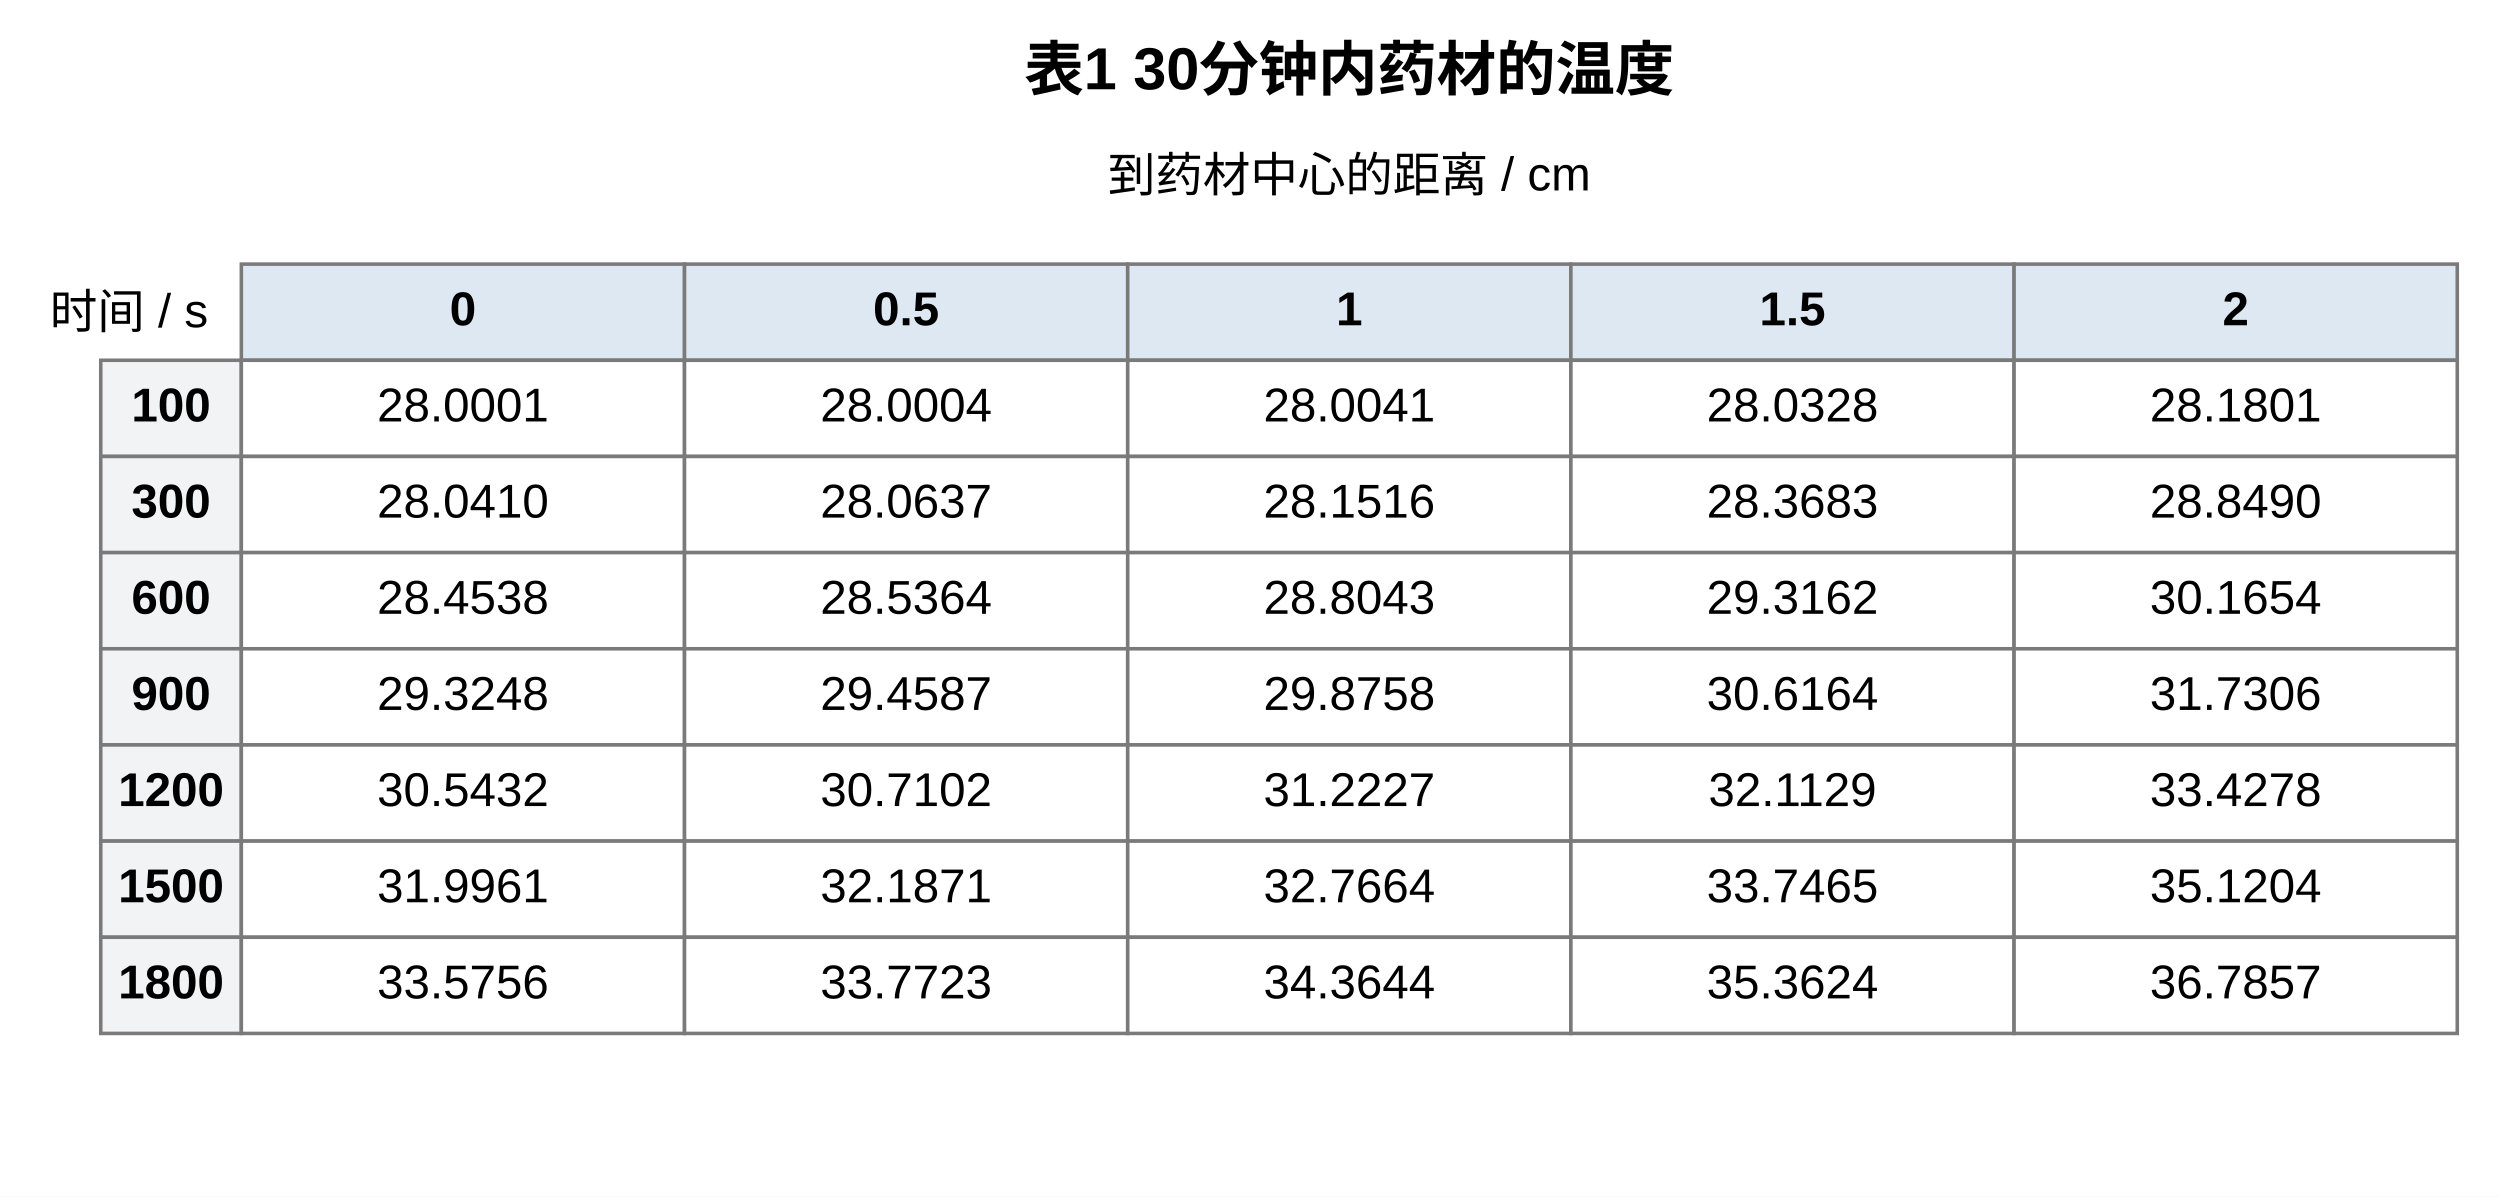
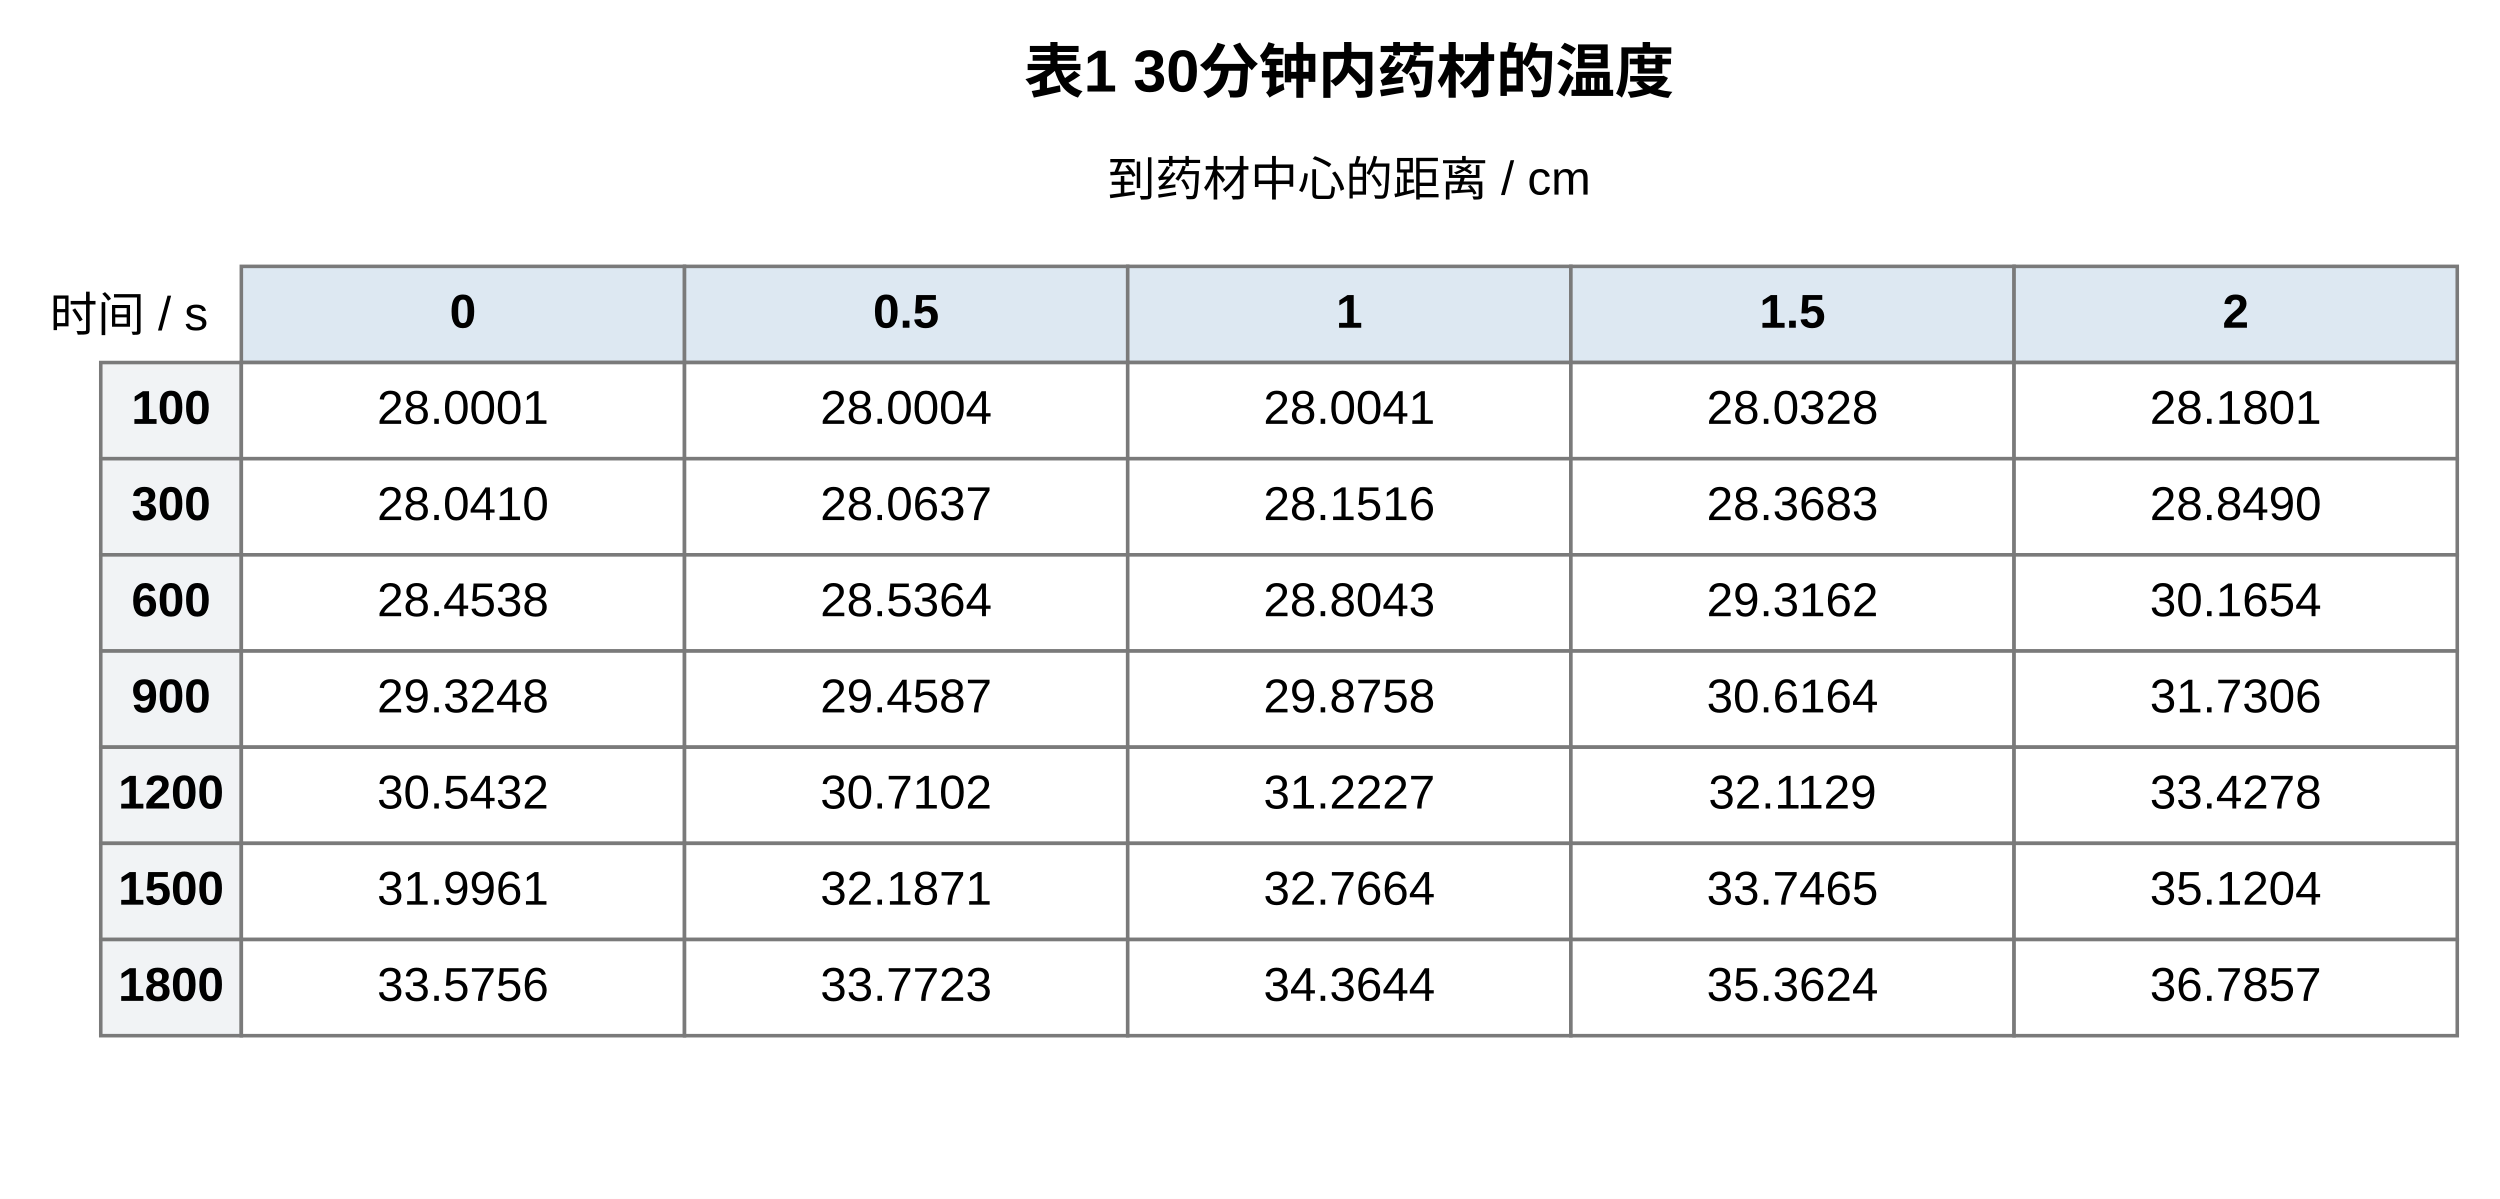
- <svg xmlns="http://www.w3.org/2000/svg" width="421.158pt" height="201.595pt" viewBox="0 0 421.158 201.595" version="1.1">
+ <svg xmlns="http://www.w3.org/2000/svg" width="421.158pt" height="201.974pt" viewBox="0 0 421.158 201.974" version="1.1">
  <defs>
    <style type="text/css">*{stroke-linejoin: round; stroke-linecap: butt}</style>
  </defs>
  <g id="figure_1">
    <g id="patch_1">
-       <path d="M 0 201.595  L 421.158 201.595  L 421.158 0  L 0 0  z " style="fill: #ffffff" />
+       <path d="M 0 201.974  L 421.158 201.974  L 421.158 0  L 0 0  z " style="fill: #ffffff" />
    </g>
    <g id="axes_1">
      <g id="table_1">
        <g id="patch_2">
-           <path d="M 40.656 60.694  L 115.316 60.694  L 115.316 44.494  L 40.656 44.494  z " style="fill: #dde8f2; stroke: #7a7a7a; stroke-width: 0.6; stroke-linejoin: miter" />
+           <path d="M 40.656 61.074  L 115.316 61.074  L 115.316 44.874  L 40.656 44.874  z " style="fill: #dde8f2; stroke: #7a7a7a; stroke-width: 0.6; stroke-linejoin: miter" />
        </g>
        <g id="text_1">
-           <text style="font-weight: 700; font-size: 8px; font-family: 'Microsoft YaHei', 'SimHei', 'Arial', 'DejaVu Sans', sans-serif; text-anchor: middle" x="77.986" y="54.797" transform="rotate(-0 77.98598 54.79727)">0</text>
+           <text style="font-weight: 700; font-size: 8px; font-family: 'Microsoft YaHei', 'SimHei', 'Arial', 'DejaVu Sans', sans-serif; text-anchor: middle" x="77.986" y="55.208" transform="rotate(-0 77.98598 55.20821)">0</text>
        </g>
        <g id="patch_3">
-           <path d="M 115.316 60.694  L 189.977 60.694  L 189.977 44.494  L 115.316 44.494  z " style="fill: #dde8f2; stroke: #7a7a7a; stroke-width: 0.6; stroke-linejoin: miter" />
+           <path d="M 115.316 61.074  L 189.977 61.074  L 189.977 44.874  L 115.316 44.874  z " style="fill: #dde8f2; stroke: #7a7a7a; stroke-width: 0.6; stroke-linejoin: miter" />
        </g>
        <g id="text_2">
-           <text style="font-weight: 700; font-size: 8px; font-family: 'Microsoft YaHei', 'SimHei', 'Arial', 'DejaVu Sans', sans-serif; text-anchor: middle" x="152.646" y="54.797" transform="rotate(-0 152.6464 54.79727)">0.5</text>
+           <text style="font-weight: 700; font-size: 8px; font-family: 'Microsoft YaHei', 'SimHei', 'Arial', 'DejaVu Sans', sans-serif; text-anchor: middle" x="152.646" y="55.208" transform="rotate(-0 152.6464 55.20821)">0.5</text>
        </g>
        <g id="patch_4">
-           <path d="M 189.977 60.694  L 264.637 60.694  L 264.637 44.494  L 189.977 44.494  z " style="fill: #dde8f2; stroke: #7a7a7a; stroke-width: 0.6; stroke-linejoin: miter" />
+           <path d="M 189.977 61.074  L 264.637 61.074  L 264.637 44.874  L 189.977 44.874  z " style="fill: #dde8f2; stroke: #7a7a7a; stroke-width: 0.6; stroke-linejoin: miter" />
        </g>
        <g id="text_3">
-           <text style="font-weight: 700; font-size: 8px; font-family: 'Microsoft YaHei', 'SimHei', 'Arial', 'DejaVu Sans', sans-serif; text-anchor: middle" x="227.307" y="54.797" transform="rotate(-0 227.3068 54.79727)">1</text>
+           <text style="font-weight: 700; font-size: 8px; font-family: 'Microsoft YaHei', 'SimHei', 'Arial', 'DejaVu Sans', sans-serif; text-anchor: middle" x="227.307" y="55.208" transform="rotate(-0 227.3068 55.20821)">1</text>
        </g>
        <g id="patch_5">
-           <path d="M 264.637 60.694  L 339.297 60.694  L 339.297 44.494  L 264.637 44.494  z " style="fill: #dde8f2; stroke: #7a7a7a; stroke-width: 0.6; stroke-linejoin: miter" />
+           <path d="M 264.637 61.074  L 339.297 61.074  L 339.297 44.874  L 264.637 44.874  z " style="fill: #dde8f2; stroke: #7a7a7a; stroke-width: 0.6; stroke-linejoin: miter" />
        </g>
        <g id="text_4">
-           <text style="font-weight: 700; font-size: 8px; font-family: 'Microsoft YaHei', 'SimHei', 'Arial', 'DejaVu Sans', sans-serif; text-anchor: middle" x="301.967" y="54.797" transform="rotate(-0 301.9672 54.79727)">1.5</text>
+           <text style="font-weight: 700; font-size: 8px; font-family: 'Microsoft YaHei', 'SimHei', 'Arial', 'DejaVu Sans', sans-serif; text-anchor: middle" x="301.967" y="55.208" transform="rotate(-0 301.9672 55.20821)">1.5</text>
        </g>
        <g id="patch_6">
-           <path d="M 339.297 60.694  L 413.958 60.694  L 413.958 44.494  L 339.297 44.494  z " style="fill: #dde8f2; stroke: #7a7a7a; stroke-width: 0.6; stroke-linejoin: miter" />
+           <path d="M 339.297 61.074  L 413.958 61.074  L 413.958 44.874  L 339.297 44.874  z " style="fill: #dde8f2; stroke: #7a7a7a; stroke-width: 0.6; stroke-linejoin: miter" />
        </g>
        <g id="text_5">
-           <text style="font-weight: 700; font-size: 8px; font-family: 'Microsoft YaHei', 'SimHei', 'Arial', 'DejaVu Sans', sans-serif; text-anchor: middle" x="376.628" y="54.797" transform="rotate(-0 376.6276 54.79727)">2</text>
+           <text style="font-weight: 700; font-size: 8px; font-family: 'Microsoft YaHei', 'SimHei', 'Arial', 'DejaVu Sans', sans-serif; text-anchor: middle" x="376.628" y="55.208" transform="rotate(-0 376.6276 55.20821)">2</text>
        </g>
        <g id="patch_7">
-           <path d="M 16.974 76.894  L 40.656 76.894  L 40.656 60.694  L 16.974 60.694  z " style="fill: #f1f3f5; stroke: #7a7a7a; stroke-width: 0.6; stroke-linejoin: miter" />
+           <path d="M 16.974 77.274  L 40.656 77.274  L 40.656 61.074  L 16.974 61.074  z " style="fill: #f1f3f5; stroke: #7a7a7a; stroke-width: 0.6; stroke-linejoin: miter" />
        </g>
        <g id="text_6">
-           <text style="font-weight: 700; font-size: 8px; font-family: 'Microsoft YaHei', 'SimHei', 'Arial', 'DejaVu Sans', sans-serif; text-anchor: middle" x="28.815" y="70.997" transform="rotate(-0 28.81478 70.99728)">100</text>
+           <text style="font-weight: 700; font-size: 8px; font-family: 'Microsoft YaHei', 'SimHei', 'Arial', 'DejaVu Sans', sans-serif; text-anchor: middle" x="28.815" y="71.408" transform="rotate(-0 28.81478 71.40821)">100</text>
        </g>
        <g id="patch_8">
-           <path d="M 40.656 76.894  L 115.316 76.894  L 115.316 60.694  L 40.656 60.694  z " style="fill: #ffffff; stroke: #7a7a7a; stroke-width: 0.6; stroke-linejoin: miter" />
+           <path d="M 40.656 77.274  L 115.316 77.274  L 115.316 61.074  L 40.656 61.074  z " style="fill: #ffffff; stroke: #7a7a7a; stroke-width: 0.6; stroke-linejoin: miter" />
        </g>
        <g id="text_7">
-           <text style="font-size: 8px; font-family: 'Microsoft YaHei', 'SimHei', 'Arial', 'DejaVu Sans', sans-serif; text-anchor: middle" x="77.986" y="70.997" transform="rotate(-0 77.98598 70.99728)">28.0001</text>
+           <text style="font-size: 8px; font-family: 'Microsoft YaHei', 'SimHei', 'Arial', 'DejaVu Sans', sans-serif; text-anchor: middle" x="77.986" y="71.408" transform="rotate(-0 77.98598 71.40821)">28.0001</text>
        </g>
        <g id="patch_9">
-           <path d="M 115.316 76.894  L 189.977 76.894  L 189.977 60.694  L 115.316 60.694  z " style="fill: #ffffff; stroke: #7a7a7a; stroke-width: 0.6; stroke-linejoin: miter" />
+           <path d="M 115.316 77.274  L 189.977 77.274  L 189.977 61.074  L 115.316 61.074  z " style="fill: #ffffff; stroke: #7a7a7a; stroke-width: 0.6; stroke-linejoin: miter" />
        </g>
        <g id="text_8">
-           <text style="font-size: 8px; font-family: 'Microsoft YaHei', 'SimHei', 'Arial', 'DejaVu Sans', sans-serif; text-anchor: middle" x="152.646" y="70.997" transform="rotate(-0 152.6464 70.99728)">28.0004</text>
+           <text style="font-size: 8px; font-family: 'Microsoft YaHei', 'SimHei', 'Arial', 'DejaVu Sans', sans-serif; text-anchor: middle" x="152.646" y="71.408" transform="rotate(-0 152.6464 71.40821)">28.0004</text>
        </g>
        <g id="patch_10">
-           <path d="M 189.977 76.894  L 264.637 76.894  L 264.637 60.694  L 189.977 60.694  z " style="fill: #ffffff; stroke: #7a7a7a; stroke-width: 0.6; stroke-linejoin: miter" />
+           <path d="M 189.977 77.274  L 264.637 77.274  L 264.637 61.074  L 189.977 61.074  z " style="fill: #ffffff; stroke: #7a7a7a; stroke-width: 0.6; stroke-linejoin: miter" />
        </g>
        <g id="text_9">
-           <text style="font-size: 8px; font-family: 'Microsoft YaHei', 'SimHei', 'Arial', 'DejaVu Sans', sans-serif; text-anchor: middle" x="227.307" y="70.997" transform="rotate(-0 227.3068 70.99728)">28.0041</text>
+           <text style="font-size: 8px; font-family: 'Microsoft YaHei', 'SimHei', 'Arial', 'DejaVu Sans', sans-serif; text-anchor: middle" x="227.307" y="71.408" transform="rotate(-0 227.3068 71.40821)">28.0041</text>
        </g>
        <g id="patch_11">
-           <path d="M 264.637 76.894  L 339.297 76.894  L 339.297 60.694  L 264.637 60.694  z " style="fill: #ffffff; stroke: #7a7a7a; stroke-width: 0.6; stroke-linejoin: miter" />
+           <path d="M 264.637 77.274  L 339.297 77.274  L 339.297 61.074  L 264.637 61.074  z " style="fill: #ffffff; stroke: #7a7a7a; stroke-width: 0.6; stroke-linejoin: miter" />
        </g>
        <g id="text_10">
-           <text style="font-size: 8px; font-family: 'Microsoft YaHei', 'SimHei', 'Arial', 'DejaVu Sans', sans-serif; text-anchor: middle" x="301.967" y="70.997" transform="rotate(-0 301.9672 70.99728)">28.0328</text>
+           <text style="font-size: 8px; font-family: 'Microsoft YaHei', 'SimHei', 'Arial', 'DejaVu Sans', sans-serif; text-anchor: middle" x="301.967" y="71.408" transform="rotate(-0 301.9672 71.40821)">28.0328</text>
        </g>
        <g id="patch_12">
-           <path d="M 339.297 76.894  L 413.958 76.894  L 413.958 60.694  L 339.297 60.694  z " style="fill: #ffffff; stroke: #7a7a7a; stroke-width: 0.6; stroke-linejoin: miter" />
+           <path d="M 339.297 77.274  L 413.958 77.274  L 413.958 61.074  L 339.297 61.074  z " style="fill: #ffffff; stroke: #7a7a7a; stroke-width: 0.6; stroke-linejoin: miter" />
        </g>
        <g id="text_11">
-           <text style="font-size: 8px; font-family: 'Microsoft YaHei', 'SimHei', 'Arial', 'DejaVu Sans', sans-serif; text-anchor: middle" x="376.628" y="70.997" transform="rotate(-0 376.6276 70.99728)">28.1801</text>
+           <text style="font-size: 8px; font-family: 'Microsoft YaHei', 'SimHei', 'Arial', 'DejaVu Sans', sans-serif; text-anchor: middle" x="376.628" y="71.408" transform="rotate(-0 376.6276 71.40821)">28.1801</text>
        </g>
        <g id="patch_13">
-           <path d="M 16.974 93.094  L 40.656 93.094  L 40.656 76.894  L 16.974 76.894  z " style="fill: #f1f3f5; stroke: #7a7a7a; stroke-width: 0.6; stroke-linejoin: miter" />
+           <path d="M 16.974 93.474  L 40.656 93.474  L 40.656 77.274  L 16.974 77.274  z " style="fill: #f1f3f5; stroke: #7a7a7a; stroke-width: 0.6; stroke-linejoin: miter" />
        </g>
        <g id="text_12">
-           <text style="font-weight: 700; font-size: 8px; font-family: 'Microsoft YaHei', 'SimHei', 'Arial', 'DejaVu Sans', sans-serif; text-anchor: middle" x="28.815" y="87.197" transform="rotate(-0 28.81478 87.19728)">300</text>
+           <text style="font-weight: 700; font-size: 8px; font-family: 'Microsoft YaHei', 'SimHei', 'Arial', 'DejaVu Sans', sans-serif; text-anchor: middle" x="28.815" y="87.608" transform="rotate(-0 28.81478 87.60821)">300</text>
        </g>
        <g id="patch_14">
-           <path d="M 40.656 93.094  L 115.316 93.094  L 115.316 76.894  L 40.656 76.894  z " style="fill: #ffffff; stroke: #7a7a7a; stroke-width: 0.6; stroke-linejoin: miter" />
+           <path d="M 40.656 93.474  L 115.316 93.474  L 115.316 77.274  L 40.656 77.274  z " style="fill: #ffffff; stroke: #7a7a7a; stroke-width: 0.6; stroke-linejoin: miter" />
        </g>
        <g id="text_13">
-           <text style="font-size: 8px; font-family: 'Microsoft YaHei', 'SimHei', 'Arial', 'DejaVu Sans', sans-serif; text-anchor: middle" x="77.986" y="87.197" transform="rotate(-0 77.98598 87.19728)">28.0410</text>
+           <text style="font-size: 8px; font-family: 'Microsoft YaHei', 'SimHei', 'Arial', 'DejaVu Sans', sans-serif; text-anchor: middle" x="77.986" y="87.608" transform="rotate(-0 77.98598 87.60821)">28.0410</text>
        </g>
        <g id="patch_15">
-           <path d="M 115.316 93.094  L 189.977 93.094  L 189.977 76.894  L 115.316 76.894  z " style="fill: #ffffff; stroke: #7a7a7a; stroke-width: 0.6; stroke-linejoin: miter" />
+           <path d="M 115.316 93.474  L 189.977 93.474  L 189.977 77.274  L 115.316 77.274  z " style="fill: #ffffff; stroke: #7a7a7a; stroke-width: 0.6; stroke-linejoin: miter" />
        </g>
        <g id="text_14">
-           <text style="font-size: 8px; font-family: 'Microsoft YaHei', 'SimHei', 'Arial', 'DejaVu Sans', sans-serif; text-anchor: middle" x="152.646" y="87.197" transform="rotate(-0 152.6464 87.19728)">28.0637</text>
+           <text style="font-size: 8px; font-family: 'Microsoft YaHei', 'SimHei', 'Arial', 'DejaVu Sans', sans-serif; text-anchor: middle" x="152.646" y="87.608" transform="rotate(-0 152.6464 87.60821)">28.0637</text>
        </g>
        <g id="patch_16">
-           <path d="M 189.977 93.094  L 264.637 93.094  L 264.637 76.894  L 189.977 76.894  z " style="fill: #ffffff; stroke: #7a7a7a; stroke-width: 0.6; stroke-linejoin: miter" />
+           <path d="M 189.977 93.474  L 264.637 93.474  L 264.637 77.274  L 189.977 77.274  z " style="fill: #ffffff; stroke: #7a7a7a; stroke-width: 0.6; stroke-linejoin: miter" />
        </g>
        <g id="text_15">
-           <text style="font-size: 8px; font-family: 'Microsoft YaHei', 'SimHei', 'Arial', 'DejaVu Sans', sans-serif; text-anchor: middle" x="227.307" y="87.197" transform="rotate(-0 227.3068 87.19728)">28.1516</text>
+           <text style="font-size: 8px; font-family: 'Microsoft YaHei', 'SimHei', 'Arial', 'DejaVu Sans', sans-serif; text-anchor: middle" x="227.307" y="87.608" transform="rotate(-0 227.3068 87.60821)">28.1516</text>
        </g>
        <g id="patch_17">
-           <path d="M 264.637 93.094  L 339.297 93.094  L 339.297 76.894  L 264.637 76.894  z " style="fill: #ffffff; stroke: #7a7a7a; stroke-width: 0.6; stroke-linejoin: miter" />
+           <path d="M 264.637 93.474  L 339.297 93.474  L 339.297 77.274  L 264.637 77.274  z " style="fill: #ffffff; stroke: #7a7a7a; stroke-width: 0.6; stroke-linejoin: miter" />
        </g>
        <g id="text_16">
-           <text style="font-size: 8px; font-family: 'Microsoft YaHei', 'SimHei', 'Arial', 'DejaVu Sans', sans-serif; text-anchor: middle" x="301.967" y="87.197" transform="rotate(-0 301.9672 87.19728)">28.3683</text>
+           <text style="font-size: 8px; font-family: 'Microsoft YaHei', 'SimHei', 'Arial', 'DejaVu Sans', sans-serif; text-anchor: middle" x="301.967" y="87.608" transform="rotate(-0 301.9672 87.60821)">28.3683</text>
        </g>
        <g id="patch_18">
-           <path d="M 339.297 93.094  L 413.958 93.094  L 413.958 76.894  L 339.297 76.894  z " style="fill: #ffffff; stroke: #7a7a7a; stroke-width: 0.6; stroke-linejoin: miter" />
+           <path d="M 339.297 93.474  L 413.958 93.474  L 413.958 77.274  L 339.297 77.274  z " style="fill: #ffffff; stroke: #7a7a7a; stroke-width: 0.6; stroke-linejoin: miter" />
        </g>
        <g id="text_17">
-           <text style="font-size: 8px; font-family: 'Microsoft YaHei', 'SimHei', 'Arial', 'DejaVu Sans', sans-serif; text-anchor: middle" x="376.628" y="87.197" transform="rotate(-0 376.6276 87.19728)">28.8490</text>
+           <text style="font-size: 8px; font-family: 'Microsoft YaHei', 'SimHei', 'Arial', 'DejaVu Sans', sans-serif; text-anchor: middle" x="376.628" y="87.608" transform="rotate(-0 376.6276 87.60821)">28.8490</text>
        </g>
        <g id="patch_19">
-           <path d="M 16.974 109.294  L 40.656 109.294  L 40.656 93.094  L 16.974 93.094  z " style="fill: #f1f3f5; stroke: #7a7a7a; stroke-width: 0.6; stroke-linejoin: miter" />
+           <path d="M 16.974 109.674  L 40.656 109.674  L 40.656 93.474  L 16.974 93.474  z " style="fill: #f1f3f5; stroke: #7a7a7a; stroke-width: 0.6; stroke-linejoin: miter" />
        </g>
        <g id="text_18">
-           <text style="font-weight: 700; font-size: 8px; font-family: 'Microsoft YaHei', 'SimHei', 'Arial', 'DejaVu Sans', sans-serif; text-anchor: middle" x="28.815" y="103.397" transform="rotate(-0 28.81478 103.3973)">600</text>
+           <text style="font-weight: 700; font-size: 8px; font-family: 'Microsoft YaHei', 'SimHei', 'Arial', 'DejaVu Sans', sans-serif; text-anchor: middle" x="28.815" y="103.808" transform="rotate(-0 28.81478 103.8082)">600</text>
        </g>
        <g id="patch_20">
-           <path d="M 40.656 109.294  L 115.316 109.294  L 115.316 93.094  L 40.656 93.094  z " style="fill: #ffffff; stroke: #7a7a7a; stroke-width: 0.6; stroke-linejoin: miter" />
+           <path d="M 40.656 109.674  L 115.316 109.674  L 115.316 93.474  L 40.656 93.474  z " style="fill: #ffffff; stroke: #7a7a7a; stroke-width: 0.6; stroke-linejoin: miter" />
        </g>
        <g id="text_19">
-           <text style="font-size: 8px; font-family: 'Microsoft YaHei', 'SimHei', 'Arial', 'DejaVu Sans', sans-serif; text-anchor: middle" x="77.986" y="103.397" transform="rotate(-0 77.98598 103.3973)">28.4538</text>
+           <text style="font-size: 8px; font-family: 'Microsoft YaHei', 'SimHei', 'Arial', 'DejaVu Sans', sans-serif; text-anchor: middle" x="77.986" y="103.808" transform="rotate(-0 77.98598 103.8082)">28.4538</text>
        </g>
        <g id="patch_21">
-           <path d="M 115.316 109.294  L 189.977 109.294  L 189.977 93.094  L 115.316 93.094  z " style="fill: #ffffff; stroke: #7a7a7a; stroke-width: 0.6; stroke-linejoin: miter" />
+           <path d="M 115.316 109.674  L 189.977 109.674  L 189.977 93.474  L 115.316 93.474  z " style="fill: #ffffff; stroke: #7a7a7a; stroke-width: 0.6; stroke-linejoin: miter" />
        </g>
        <g id="text_20">
-           <text style="font-size: 8px; font-family: 'Microsoft YaHei', 'SimHei', 'Arial', 'DejaVu Sans', sans-serif; text-anchor: middle" x="152.646" y="103.397" transform="rotate(-0 152.6464 103.3973)">28.5364</text>
+           <text style="font-size: 8px; font-family: 'Microsoft YaHei', 'SimHei', 'Arial', 'DejaVu Sans', sans-serif; text-anchor: middle" x="152.646" y="103.808" transform="rotate(-0 152.6464 103.8082)">28.5364</text>
        </g>
        <g id="patch_22">
-           <path d="M 189.977 109.294  L 264.637 109.294  L 264.637 93.094  L 189.977 93.094  z " style="fill: #ffffff; stroke: #7a7a7a; stroke-width: 0.6; stroke-linejoin: miter" />
+           <path d="M 189.977 109.674  L 264.637 109.674  L 264.637 93.474  L 189.977 93.474  z " style="fill: #ffffff; stroke: #7a7a7a; stroke-width: 0.6; stroke-linejoin: miter" />
        </g>
        <g id="text_21">
-           <text style="font-size: 8px; font-family: 'Microsoft YaHei', 'SimHei', 'Arial', 'DejaVu Sans', sans-serif; text-anchor: middle" x="227.307" y="103.397" transform="rotate(-0 227.3068 103.3973)">28.8043</text>
+           <text style="font-size: 8px; font-family: 'Microsoft YaHei', 'SimHei', 'Arial', 'DejaVu Sans', sans-serif; text-anchor: middle" x="227.307" y="103.808" transform="rotate(-0 227.3068 103.8082)">28.8043</text>
        </g>
        <g id="patch_23">
-           <path d="M 264.637 109.294  L 339.297 109.294  L 339.297 93.094  L 264.637 93.094  z " style="fill: #ffffff; stroke: #7a7a7a; stroke-width: 0.6; stroke-linejoin: miter" />
+           <path d="M 264.637 109.674  L 339.297 109.674  L 339.297 93.474  L 264.637 93.474  z " style="fill: #ffffff; stroke: #7a7a7a; stroke-width: 0.6; stroke-linejoin: miter" />
        </g>
        <g id="text_22">
-           <text style="font-size: 8px; font-family: 'Microsoft YaHei', 'SimHei', 'Arial', 'DejaVu Sans', sans-serif; text-anchor: middle" x="301.967" y="103.397" transform="rotate(-0 301.9672 103.3973)">29.3162</text>
+           <text style="font-size: 8px; font-family: 'Microsoft YaHei', 'SimHei', 'Arial', 'DejaVu Sans', sans-serif; text-anchor: middle" x="301.967" y="103.808" transform="rotate(-0 301.9672 103.8082)">29.3162</text>
        </g>
        <g id="patch_24">
-           <path d="M 339.297 109.294  L 413.958 109.294  L 413.958 93.094  L 339.297 93.094  z " style="fill: #ffffff; stroke: #7a7a7a; stroke-width: 0.6; stroke-linejoin: miter" />
+           <path d="M 339.297 109.674  L 413.958 109.674  L 413.958 93.474  L 339.297 93.474  z " style="fill: #ffffff; stroke: #7a7a7a; stroke-width: 0.6; stroke-linejoin: miter" />
        </g>
        <g id="text_23">
-           <text style="font-size: 8px; font-family: 'Microsoft YaHei', 'SimHei', 'Arial', 'DejaVu Sans', sans-serif; text-anchor: middle" x="376.628" y="103.397" transform="rotate(-0 376.6276 103.3973)">30.1654</text>
+           <text style="font-size: 8px; font-family: 'Microsoft YaHei', 'SimHei', 'Arial', 'DejaVu Sans', sans-serif; text-anchor: middle" x="376.628" y="103.808" transform="rotate(-0 376.6276 103.8082)">30.1654</text>
        </g>
        <g id="patch_25">
-           <path d="M 16.974 125.494  L 40.656 125.494  L 40.656 109.294  L 16.974 109.294  z " style="fill: #f1f3f5; stroke: #7a7a7a; stroke-width: 0.6; stroke-linejoin: miter" />
+           <path d="M 16.974 125.874  L 40.656 125.874  L 40.656 109.674  L 16.974 109.674  z " style="fill: #f1f3f5; stroke: #7a7a7a; stroke-width: 0.6; stroke-linejoin: miter" />
        </g>
        <g id="text_24">
-           <text style="font-weight: 700; font-size: 8px; font-family: 'Microsoft YaHei', 'SimHei', 'Arial', 'DejaVu Sans', sans-serif; text-anchor: middle" x="28.815" y="119.597" transform="rotate(-0 28.81478 119.5973)">900</text>
+           <text style="font-weight: 700; font-size: 8px; font-family: 'Microsoft YaHei', 'SimHei', 'Arial', 'DejaVu Sans', sans-serif; text-anchor: middle" x="28.815" y="120.008" transform="rotate(-0 28.81478 120.0082)">900</text>
        </g>
        <g id="patch_26">
-           <path d="M 40.656 125.494  L 115.316 125.494  L 115.316 109.294  L 40.656 109.294  z " style="fill: #ffffff; stroke: #7a7a7a; stroke-width: 0.6; stroke-linejoin: miter" />
+           <path d="M 40.656 125.874  L 115.316 125.874  L 115.316 109.674  L 40.656 109.674  z " style="fill: #ffffff; stroke: #7a7a7a; stroke-width: 0.6; stroke-linejoin: miter" />
        </g>
        <g id="text_25">
-           <text style="font-size: 8px; font-family: 'Microsoft YaHei', 'SimHei', 'Arial', 'DejaVu Sans', sans-serif; text-anchor: middle" x="77.986" y="119.597" transform="rotate(-0 77.98598 119.5973)">29.3248</text>
+           <text style="font-size: 8px; font-family: 'Microsoft YaHei', 'SimHei', 'Arial', 'DejaVu Sans', sans-serif; text-anchor: middle" x="77.986" y="120.008" transform="rotate(-0 77.98598 120.0082)">29.3248</text>
        </g>
        <g id="patch_27">
-           <path d="M 115.316 125.494  L 189.977 125.494  L 189.977 109.294  L 115.316 109.294  z " style="fill: #ffffff; stroke: #7a7a7a; stroke-width: 0.6; stroke-linejoin: miter" />
+           <path d="M 115.316 125.874  L 189.977 125.874  L 189.977 109.674  L 115.316 109.674  z " style="fill: #ffffff; stroke: #7a7a7a; stroke-width: 0.6; stroke-linejoin: miter" />
        </g>
        <g id="text_26">
-           <text style="font-size: 8px; font-family: 'Microsoft YaHei', 'SimHei', 'Arial', 'DejaVu Sans', sans-serif; text-anchor: middle" x="152.646" y="119.597" transform="rotate(-0 152.6464 119.5973)">29.4587</text>
+           <text style="font-size: 8px; font-family: 'Microsoft YaHei', 'SimHei', 'Arial', 'DejaVu Sans', sans-serif; text-anchor: middle" x="152.646" y="120.008" transform="rotate(-0 152.6464 120.0082)">29.4587</text>
        </g>
        <g id="patch_28">
-           <path d="M 189.977 125.494  L 264.637 125.494  L 264.637 109.294  L 189.977 109.294  z " style="fill: #ffffff; stroke: #7a7a7a; stroke-width: 0.6; stroke-linejoin: miter" />
+           <path d="M 189.977 125.874  L 264.637 125.874  L 264.637 109.674  L 189.977 109.674  z " style="fill: #ffffff; stroke: #7a7a7a; stroke-width: 0.6; stroke-linejoin: miter" />
        </g>
        <g id="text_27">
-           <text style="font-size: 8px; font-family: 'Microsoft YaHei', 'SimHei', 'Arial', 'DejaVu Sans', sans-serif; text-anchor: middle" x="227.307" y="119.597" transform="rotate(-0 227.3068 119.5973)">29.8758</text>
+           <text style="font-size: 8px; font-family: 'Microsoft YaHei', 'SimHei', 'Arial', 'DejaVu Sans', sans-serif; text-anchor: middle" x="227.307" y="120.008" transform="rotate(-0 227.3068 120.0082)">29.8758</text>
        </g>
        <g id="patch_29">
-           <path d="M 264.637 125.494  L 339.297 125.494  L 339.297 109.294  L 264.637 109.294  z " style="fill: #ffffff; stroke: #7a7a7a; stroke-width: 0.6; stroke-linejoin: miter" />
+           <path d="M 264.637 125.874  L 339.297 125.874  L 339.297 109.674  L 264.637 109.674  z " style="fill: #ffffff; stroke: #7a7a7a; stroke-width: 0.6; stroke-linejoin: miter" />
        </g>
        <g id="text_28">
-           <text style="font-size: 8px; font-family: 'Microsoft YaHei', 'SimHei', 'Arial', 'DejaVu Sans', sans-serif; text-anchor: middle" x="301.967" y="119.597" transform="rotate(-0 301.9672 119.5973)">30.6164</text>
+           <text style="font-size: 8px; font-family: 'Microsoft YaHei', 'SimHei', 'Arial', 'DejaVu Sans', sans-serif; text-anchor: middle" x="301.967" y="120.008" transform="rotate(-0 301.9672 120.0082)">30.6164</text>
        </g>
        <g id="patch_30">
-           <path d="M 339.297 125.494  L 413.958 125.494  L 413.958 109.294  L 339.297 109.294  z " style="fill: #ffffff; stroke: #7a7a7a; stroke-width: 0.6; stroke-linejoin: miter" />
+           <path d="M 339.297 125.874  L 413.958 125.874  L 413.958 109.674  L 339.297 109.674  z " style="fill: #ffffff; stroke: #7a7a7a; stroke-width: 0.6; stroke-linejoin: miter" />
        </g>
        <g id="text_29">
-           <text style="font-size: 8px; font-family: 'Microsoft YaHei', 'SimHei', 'Arial', 'DejaVu Sans', sans-serif; text-anchor: middle" x="376.628" y="119.597" transform="rotate(-0 376.6276 119.5973)">31.7306</text>
+           <text style="font-size: 8px; font-family: 'Microsoft YaHei', 'SimHei', 'Arial', 'DejaVu Sans', sans-serif; text-anchor: middle" x="376.628" y="120.008" transform="rotate(-0 376.6276 120.0082)">31.7306</text>
        </g>
        <g id="patch_31">
-           <path d="M 16.974 141.694  L 40.656 141.694  L 40.656 125.494  L 16.974 125.494  z " style="fill: #f1f3f5; stroke: #7a7a7a; stroke-width: 0.6; stroke-linejoin: miter" />
+           <path d="M 16.974 142.074  L 40.656 142.074  L 40.656 125.874  L 16.974 125.874  z " style="fill: #f1f3f5; stroke: #7a7a7a; stroke-width: 0.6; stroke-linejoin: miter" />
        </g>
        <g id="text_30">
-           <text style="font-weight: 700; font-size: 8px; font-family: 'Microsoft YaHei', 'SimHei', 'Arial', 'DejaVu Sans', sans-serif; text-anchor: middle" x="28.815" y="135.797" transform="rotate(-0 28.81478 135.7973)">1200</text>
+           <text style="font-weight: 700; font-size: 8px; font-family: 'Microsoft YaHei', 'SimHei', 'Arial', 'DejaVu Sans', sans-serif; text-anchor: middle" x="28.815" y="136.208" transform="rotate(-0 28.81478 136.2082)">1200</text>
        </g>
        <g id="patch_32">
-           <path d="M 40.656 141.694  L 115.316 141.694  L 115.316 125.494  L 40.656 125.494  z " style="fill: #ffffff; stroke: #7a7a7a; stroke-width: 0.6; stroke-linejoin: miter" />
+           <path d="M 40.656 142.074  L 115.316 142.074  L 115.316 125.874  L 40.656 125.874  z " style="fill: #ffffff; stroke: #7a7a7a; stroke-width: 0.6; stroke-linejoin: miter" />
        </g>
        <g id="text_31">
-           <text style="font-size: 8px; font-family: 'Microsoft YaHei', 'SimHei', 'Arial', 'DejaVu Sans', sans-serif; text-anchor: middle" x="77.986" y="135.797" transform="rotate(-0 77.98598 135.7973)">30.5432</text>
+           <text style="font-size: 8px; font-family: 'Microsoft YaHei', 'SimHei', 'Arial', 'DejaVu Sans', sans-serif; text-anchor: middle" x="77.986" y="136.208" transform="rotate(-0 77.98598 136.2082)">30.5432</text>
        </g>
        <g id="patch_33">
-           <path d="M 115.316 141.694  L 189.977 141.694  L 189.977 125.494  L 115.316 125.494  z " style="fill: #ffffff; stroke: #7a7a7a; stroke-width: 0.6; stroke-linejoin: miter" />
+           <path d="M 115.316 142.074  L 189.977 142.074  L 189.977 125.874  L 115.316 125.874  z " style="fill: #ffffff; stroke: #7a7a7a; stroke-width: 0.6; stroke-linejoin: miter" />
        </g>
        <g id="text_32">
-           <text style="font-size: 8px; font-family: 'Microsoft YaHei', 'SimHei', 'Arial', 'DejaVu Sans', sans-serif; text-anchor: middle" x="152.646" y="135.797" transform="rotate(-0 152.6464 135.7973)">30.7102</text>
+           <text style="font-size: 8px; font-family: 'Microsoft YaHei', 'SimHei', 'Arial', 'DejaVu Sans', sans-serif; text-anchor: middle" x="152.646" y="136.208" transform="rotate(-0 152.6464 136.2082)">30.7102</text>
        </g>
        <g id="patch_34">
-           <path d="M 189.977 141.694  L 264.637 141.694  L 264.637 125.494  L 189.977 125.494  z " style="fill: #ffffff; stroke: #7a7a7a; stroke-width: 0.6; stroke-linejoin: miter" />
+           <path d="M 189.977 142.074  L 264.637 142.074  L 264.637 125.874  L 189.977 125.874  z " style="fill: #ffffff; stroke: #7a7a7a; stroke-width: 0.6; stroke-linejoin: miter" />
        </g>
        <g id="text_33">
-           <text style="font-size: 8px; font-family: 'Microsoft YaHei', 'SimHei', 'Arial', 'DejaVu Sans', sans-serif; text-anchor: middle" x="227.307" y="135.797" transform="rotate(-0 227.3068 135.7973)">31.2227</text>
+           <text style="font-size: 8px; font-family: 'Microsoft YaHei', 'SimHei', 'Arial', 'DejaVu Sans', sans-serif; text-anchor: middle" x="227.307" y="136.208" transform="rotate(-0 227.3068 136.2082)">31.2227</text>
        </g>
        <g id="patch_35">
-           <path d="M 264.637 141.694  L 339.297 141.694  L 339.297 125.494  L 264.637 125.494  z " style="fill: #ffffff; stroke: #7a7a7a; stroke-width: 0.6; stroke-linejoin: miter" />
+           <path d="M 264.637 142.074  L 339.297 142.074  L 339.297 125.874  L 264.637 125.874  z " style="fill: #ffffff; stroke: #7a7a7a; stroke-width: 0.6; stroke-linejoin: miter" />
        </g>
        <g id="text_34">
-           <text style="font-size: 8px; font-family: 'Microsoft YaHei', 'SimHei', 'Arial', 'DejaVu Sans', sans-serif; text-anchor: middle" x="301.967" y="135.797" transform="rotate(-0 301.9672 135.7973)">32.1129</text>
+           <text style="font-size: 8px; font-family: 'Microsoft YaHei', 'SimHei', 'Arial', 'DejaVu Sans', sans-serif; text-anchor: middle" x="301.967" y="136.208" transform="rotate(-0 301.9672 136.2082)">32.1129</text>
        </g>
        <g id="patch_36">
-           <path d="M 339.297 141.694  L 413.958 141.694  L 413.958 125.494  L 339.297 125.494  z " style="fill: #ffffff; stroke: #7a7a7a; stroke-width: 0.6; stroke-linejoin: miter" />
+           <path d="M 339.297 142.074  L 413.958 142.074  L 413.958 125.874  L 339.297 125.874  z " style="fill: #ffffff; stroke: #7a7a7a; stroke-width: 0.6; stroke-linejoin: miter" />
        </g>
        <g id="text_35">
-           <text style="font-size: 8px; font-family: 'Microsoft YaHei', 'SimHei', 'Arial', 'DejaVu Sans', sans-serif; text-anchor: middle" x="376.628" y="135.797" transform="rotate(-0 376.6276 135.7973)">33.4278</text>
+           <text style="font-size: 8px; font-family: 'Microsoft YaHei', 'SimHei', 'Arial', 'DejaVu Sans', sans-serif; text-anchor: middle" x="376.628" y="136.208" transform="rotate(-0 376.6276 136.2082)">33.4278</text>
        </g>
        <g id="patch_37">
-           <path d="M 16.974 157.894  L 40.656 157.894  L 40.656 141.694  L 16.974 141.694  z " style="fill: #f1f3f5; stroke: #7a7a7a; stroke-width: 0.6; stroke-linejoin: miter" />
+           <path d="M 16.974 158.274  L 40.656 158.274  L 40.656 142.074  L 16.974 142.074  z " style="fill: #f1f3f5; stroke: #7a7a7a; stroke-width: 0.6; stroke-linejoin: miter" />
        </g>
        <g id="text_36">
-           <text style="font-weight: 700; font-size: 8px; font-family: 'Microsoft YaHei', 'SimHei', 'Arial', 'DejaVu Sans', sans-serif; text-anchor: middle" x="28.815" y="151.997" transform="rotate(-0 28.81478 151.9973)">1500</text>
+           <text style="font-weight: 700; font-size: 8px; font-family: 'Microsoft YaHei', 'SimHei', 'Arial', 'DejaVu Sans', sans-serif; text-anchor: middle" x="28.815" y="152.408" transform="rotate(-0 28.81478 152.4082)">1500</text>
        </g>
        <g id="patch_38">
-           <path d="M 40.656 157.894  L 115.316 157.894  L 115.316 141.694  L 40.656 141.694  z " style="fill: #ffffff; stroke: #7a7a7a; stroke-width: 0.6; stroke-linejoin: miter" />
+           <path d="M 40.656 158.274  L 115.316 158.274  L 115.316 142.074  L 40.656 142.074  z " style="fill: #ffffff; stroke: #7a7a7a; stroke-width: 0.6; stroke-linejoin: miter" />
        </g>
        <g id="text_37">
-           <text style="font-size: 8px; font-family: 'Microsoft YaHei', 'SimHei', 'Arial', 'DejaVu Sans', sans-serif; text-anchor: middle" x="77.986" y="151.997" transform="rotate(-0 77.98598 151.9973)">31.9961</text>
+           <text style="font-size: 8px; font-family: 'Microsoft YaHei', 'SimHei', 'Arial', 'DejaVu Sans', sans-serif; text-anchor: middle" x="77.986" y="152.408" transform="rotate(-0 77.98598 152.4082)">31.9961</text>
        </g>
        <g id="patch_39">
-           <path d="M 115.316 157.894  L 189.977 157.894  L 189.977 141.694  L 115.316 141.694  z " style="fill: #ffffff; stroke: #7a7a7a; stroke-width: 0.6; stroke-linejoin: miter" />
+           <path d="M 115.316 158.274  L 189.977 158.274  L 189.977 142.074  L 115.316 142.074  z " style="fill: #ffffff; stroke: #7a7a7a; stroke-width: 0.6; stroke-linejoin: miter" />
        </g>
        <g id="text_38">
-           <text style="font-size: 8px; font-family: 'Microsoft YaHei', 'SimHei', 'Arial', 'DejaVu Sans', sans-serif; text-anchor: middle" x="152.646" y="151.997" transform="rotate(-0 152.6464 151.9973)">32.1871</text>
+           <text style="font-size: 8px; font-family: 'Microsoft YaHei', 'SimHei', 'Arial', 'DejaVu Sans', sans-serif; text-anchor: middle" x="152.646" y="152.408" transform="rotate(-0 152.6464 152.4082)">32.1871</text>
        </g>
        <g id="patch_40">
-           <path d="M 189.977 157.894  L 264.637 157.894  L 264.637 141.694  L 189.977 141.694  z " style="fill: #ffffff; stroke: #7a7a7a; stroke-width: 0.6; stroke-linejoin: miter" />
+           <path d="M 189.977 158.274  L 264.637 158.274  L 264.637 142.074  L 189.977 142.074  z " style="fill: #ffffff; stroke: #7a7a7a; stroke-width: 0.6; stroke-linejoin: miter" />
        </g>
        <g id="text_39">
-           <text style="font-size: 8px; font-family: 'Microsoft YaHei', 'SimHei', 'Arial', 'DejaVu Sans', sans-serif; text-anchor: middle" x="227.307" y="151.997" transform="rotate(-0 227.3068 151.9973)">32.7664</text>
+           <text style="font-size: 8px; font-family: 'Microsoft YaHei', 'SimHei', 'Arial', 'DejaVu Sans', sans-serif; text-anchor: middle" x="227.307" y="152.408" transform="rotate(-0 227.3068 152.4082)">32.7664</text>
        </g>
        <g id="patch_41">
-           <path d="M 264.637 157.894  L 339.297 157.894  L 339.297 141.694  L 264.637 141.694  z " style="fill: #ffffff; stroke: #7a7a7a; stroke-width: 0.6; stroke-linejoin: miter" />
+           <path d="M 264.637 158.274  L 339.297 158.274  L 339.297 142.074  L 264.637 142.074  z " style="fill: #ffffff; stroke: #7a7a7a; stroke-width: 0.6; stroke-linejoin: miter" />
        </g>
        <g id="text_40">
-           <text style="font-size: 8px; font-family: 'Microsoft YaHei', 'SimHei', 'Arial', 'DejaVu Sans', sans-serif; text-anchor: middle" x="301.967" y="151.997" transform="rotate(-0 301.9672 151.9973)">33.7465</text>
+           <text style="font-size: 8px; font-family: 'Microsoft YaHei', 'SimHei', 'Arial', 'DejaVu Sans', sans-serif; text-anchor: middle" x="301.967" y="152.408" transform="rotate(-0 301.9672 152.4082)">33.7465</text>
        </g>
        <g id="patch_42">
-           <path d="M 339.297 157.894  L 413.958 157.894  L 413.958 141.694  L 339.297 141.694  z " style="fill: #ffffff; stroke: #7a7a7a; stroke-width: 0.6; stroke-linejoin: miter" />
+           <path d="M 339.297 158.274  L 413.958 158.274  L 413.958 142.074  L 339.297 142.074  z " style="fill: #ffffff; stroke: #7a7a7a; stroke-width: 0.6; stroke-linejoin: miter" />
        </g>
        <g id="text_41">
-           <text style="font-size: 8px; font-family: 'Microsoft YaHei', 'SimHei', 'Arial', 'DejaVu Sans', sans-serif; text-anchor: middle" x="376.628" y="151.997" transform="rotate(-0 376.6276 151.9973)">35.1204</text>
+           <text style="font-size: 8px; font-family: 'Microsoft YaHei', 'SimHei', 'Arial', 'DejaVu Sans', sans-serif; text-anchor: middle" x="376.628" y="152.408" transform="rotate(-0 376.6276 152.4082)">35.1204</text>
        </g>
        <g id="patch_43">
-           <path d="M 16.974 174.094  L 40.656 174.094  L 40.656 157.894  L 16.974 157.894  z " style="fill: #f1f3f5; stroke: #7a7a7a; stroke-width: 0.6; stroke-linejoin: miter" />
+           <path d="M 16.974 174.474  L 40.656 174.474  L 40.656 158.274  L 16.974 158.274  z " style="fill: #f1f3f5; stroke: #7a7a7a; stroke-width: 0.6; stroke-linejoin: miter" />
        </g>
        <g id="text_42">
-           <text style="font-weight: 700; font-size: 8px; font-family: 'Microsoft YaHei', 'SimHei', 'Arial', 'DejaVu Sans', sans-serif; text-anchor: middle" x="28.815" y="168.197" transform="rotate(-0 28.81478 168.1973)">1800</text>
+           <text style="font-weight: 700; font-size: 8px; font-family: 'Microsoft YaHei', 'SimHei', 'Arial', 'DejaVu Sans', sans-serif; text-anchor: middle" x="28.815" y="168.608" transform="rotate(-0 28.81478 168.6082)">1800</text>
        </g>
        <g id="patch_44">
-           <path d="M 40.656 174.094  L 115.316 174.094  L 115.316 157.894  L 40.656 157.894  z " style="fill: #ffffff; stroke: #7a7a7a; stroke-width: 0.6; stroke-linejoin: miter" />
+           <path d="M 40.656 174.474  L 115.316 174.474  L 115.316 158.274  L 40.656 158.274  z " style="fill: #ffffff; stroke: #7a7a7a; stroke-width: 0.6; stroke-linejoin: miter" />
        </g>
        <g id="text_43">
-           <text style="font-size: 8px; font-family: 'Microsoft YaHei', 'SimHei', 'Arial', 'DejaVu Sans', sans-serif; text-anchor: middle" x="77.986" y="168.197" transform="rotate(-0 77.98598 168.1973)">33.5756</text>
+           <text style="font-size: 8px; font-family: 'Microsoft YaHei', 'SimHei', 'Arial', 'DejaVu Sans', sans-serif; text-anchor: middle" x="77.986" y="168.608" transform="rotate(-0 77.98598 168.6082)">33.5756</text>
        </g>
        <g id="patch_45">
-           <path d="M 115.316 174.094  L 189.977 174.094  L 189.977 157.894  L 115.316 157.894  z " style="fill: #ffffff; stroke: #7a7a7a; stroke-width: 0.6; stroke-linejoin: miter" />
+           <path d="M 115.316 174.474  L 189.977 174.474  L 189.977 158.274  L 115.316 158.274  z " style="fill: #ffffff; stroke: #7a7a7a; stroke-width: 0.6; stroke-linejoin: miter" />
        </g>
        <g id="text_44">
-           <text style="font-size: 8px; font-family: 'Microsoft YaHei', 'SimHei', 'Arial', 'DejaVu Sans', sans-serif; text-anchor: middle" x="152.646" y="168.197" transform="rotate(-0 152.6464 168.1973)">33.7723</text>
+           <text style="font-size: 8px; font-family: 'Microsoft YaHei', 'SimHei', 'Arial', 'DejaVu Sans', sans-serif; text-anchor: middle" x="152.646" y="168.608" transform="rotate(-0 152.6464 168.6082)">33.7723</text>
        </g>
        <g id="patch_46">
-           <path d="M 189.977 174.094  L 264.637 174.094  L 264.637 157.894  L 189.977 157.894  z " style="fill: #ffffff; stroke: #7a7a7a; stroke-width: 0.6; stroke-linejoin: miter" />
+           <path d="M 189.977 174.474  L 264.637 174.474  L 264.637 158.274  L 189.977 158.274  z " style="fill: #ffffff; stroke: #7a7a7a; stroke-width: 0.6; stroke-linejoin: miter" />
        </g>
        <g id="text_45">
-           <text style="font-size: 8px; font-family: 'Microsoft YaHei', 'SimHei', 'Arial', 'DejaVu Sans', sans-serif; text-anchor: middle" x="227.307" y="168.197" transform="rotate(-0 227.3068 168.1973)">34.3644</text>
+           <text style="font-size: 8px; font-family: 'Microsoft YaHei', 'SimHei', 'Arial', 'DejaVu Sans', sans-serif; text-anchor: middle" x="227.307" y="168.608" transform="rotate(-0 227.3068 168.6082)">34.3644</text>
        </g>
        <g id="patch_47">
-           <path d="M 264.637 174.094  L 339.297 174.094  L 339.297 157.894  L 264.637 157.894  z " style="fill: #ffffff; stroke: #7a7a7a; stroke-width: 0.6; stroke-linejoin: miter" />
+           <path d="M 264.637 174.474  L 339.297 174.474  L 339.297 158.274  L 264.637 158.274  z " style="fill: #ffffff; stroke: #7a7a7a; stroke-width: 0.6; stroke-linejoin: miter" />
        </g>
        <g id="text_46">
-           <text style="font-size: 8px; font-family: 'Microsoft YaHei', 'SimHei', 'Arial', 'DejaVu Sans', sans-serif; text-anchor: middle" x="301.967" y="168.197" transform="rotate(-0 301.9672 168.1973)">35.3624</text>
+           <text style="font-size: 8px; font-family: 'Microsoft YaHei', 'SimHei', 'Arial', 'DejaVu Sans', sans-serif; text-anchor: middle" x="301.967" y="168.608" transform="rotate(-0 301.9672 168.6082)">35.3624</text>
        </g>
        <g id="patch_48">
-           <path d="M 339.297 174.094  L 413.958 174.094  L 413.958 157.894  L 339.297 157.894  z " style="fill: #ffffff; stroke: #7a7a7a; stroke-width: 0.6; stroke-linejoin: miter" />
+           <path d="M 339.297 174.474  L 413.958 174.474  L 413.958 158.274  L 339.297 158.274  z " style="fill: #ffffff; stroke: #7a7a7a; stroke-width: 0.6; stroke-linejoin: miter" />
        </g>
        <g id="text_47">
-           <text style="font-size: 8px; font-family: 'Microsoft YaHei', 'SimHei', 'Arial', 'DejaVu Sans', sans-serif; text-anchor: middle" x="376.628" y="168.197" transform="rotate(-0 376.6276 168.1973)">36.7857</text>
+           <text style="font-size: 8px; font-family: 'Microsoft YaHei', 'SimHei', 'Arial', 'DejaVu Sans', sans-serif; text-anchor: middle" x="376.628" y="168.608" transform="rotate(-0 376.6276 168.6082)">36.7857</text>
        </g>
      </g>
      <g id="text_48">
-         <text style="font-size: 8px; font-family: 'Microsoft YaHei', 'SimHei', 'Arial', 'DejaVu Sans', sans-serif; text-anchor: middle" x="227.307" y="32.291" transform="rotate(-0 227.3068 32.29076)">到药材中心的距离 / cm</text>
+         <text style="font-size: 8px; font-family: 'Microsoft YaHei', 'SimHei', 'Arial', 'DejaVu Sans', sans-serif; text-anchor: middle" x="227.307" y="32.99" transform="rotate(-0 227.3068 32.99045)">到药材中心的距离 / cm</text>
      </g>
      <g id="text_49">
-         <text style="font-size: 8px; font-family: 'Microsoft YaHei', 'SimHei', 'Arial', 'DejaVu Sans', sans-serif; text-anchor: end" x="35.056" y="55.331" transform="rotate(-0 35.05625 55.33101)">时间 / s</text>
+         <text style="font-size: 8px; font-family: 'Microsoft YaHei', 'SimHei', 'Arial', 'DejaVu Sans', sans-serif; text-anchor: end" x="35.056" y="55.82" transform="rotate(-0 35.05625 55.82015)">时间 / s</text>
      </g>
      <g id="text_50">
-         <text style="font-weight: 700; font-size: 10px; font-family: 'Microsoft YaHei', 'SimHei', 'Arial', 'DejaVu Sans', sans-serif; text-anchor: middle" x="227.307" y="15.194" transform="rotate(-0 227.3068 15.19375)">表1  30分钟内药材的温度</text>
+         <text style="font-weight: 700; font-size: 10px; font-family: 'Microsoft YaHei', 'SimHei', 'Arial', 'DejaVu Sans', sans-serif; text-anchor: middle" x="227.307" y="15.573" transform="rotate(-0 227.3068 15.57344)">表1  30分钟内药材的温度</text>
      </g>
    </g>
  </g>
</svg>
